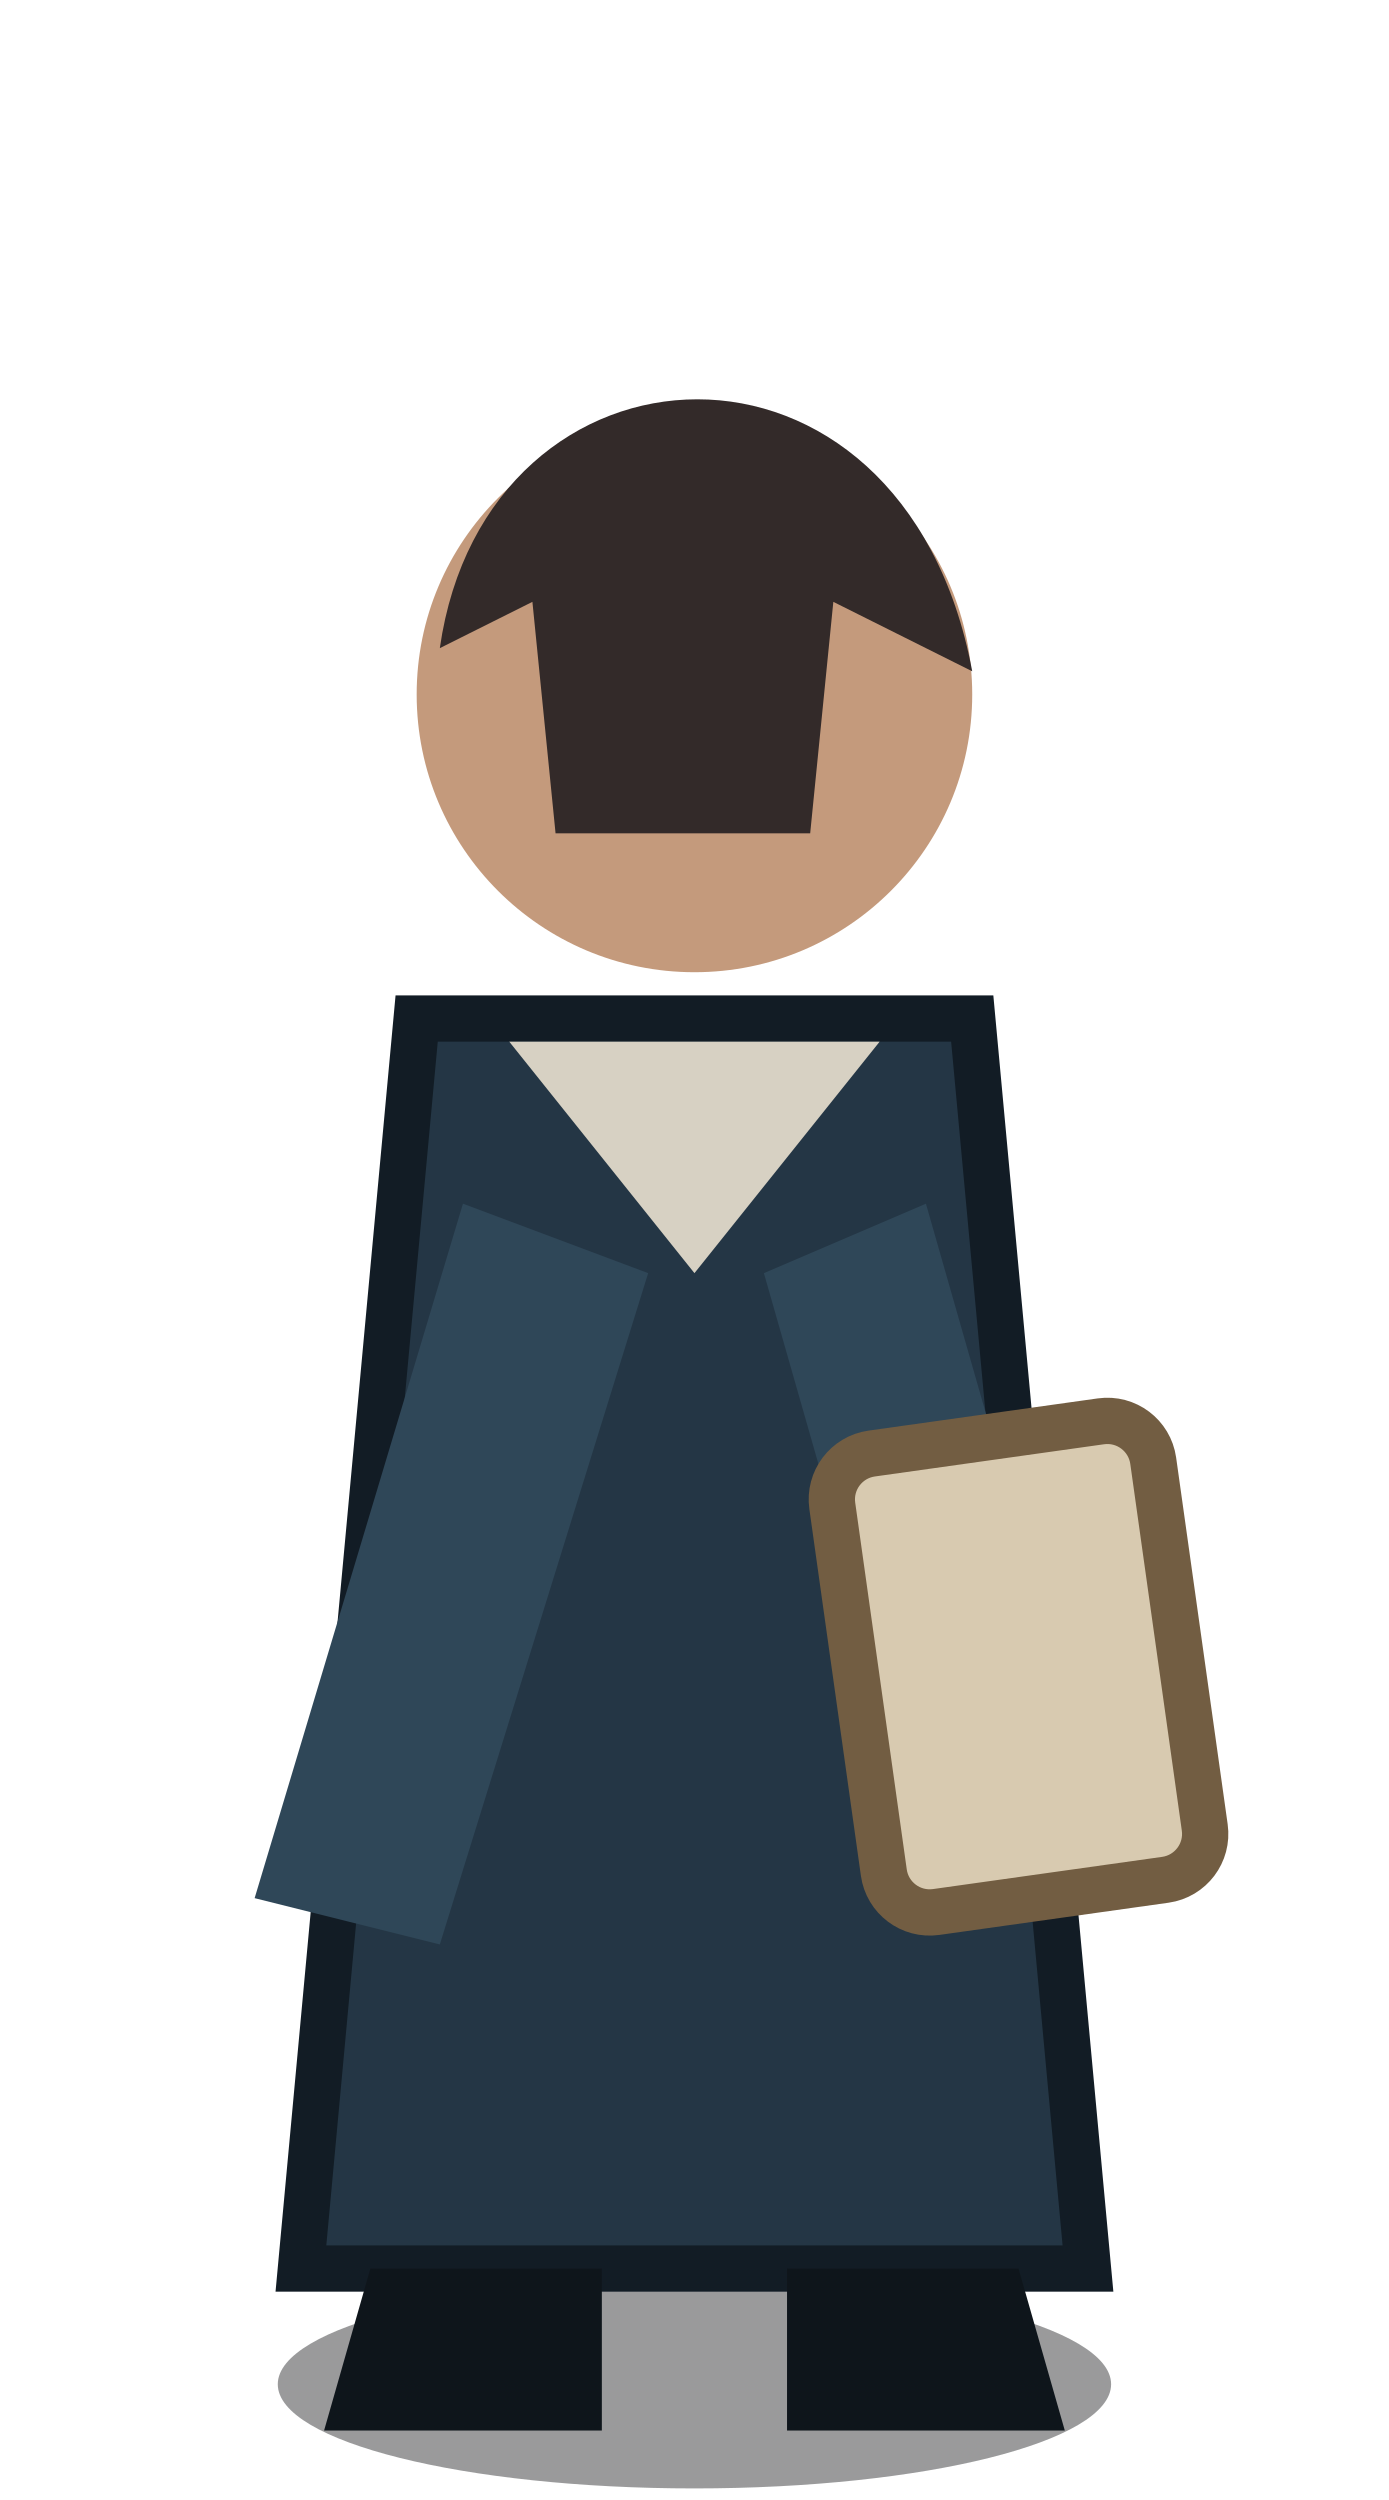
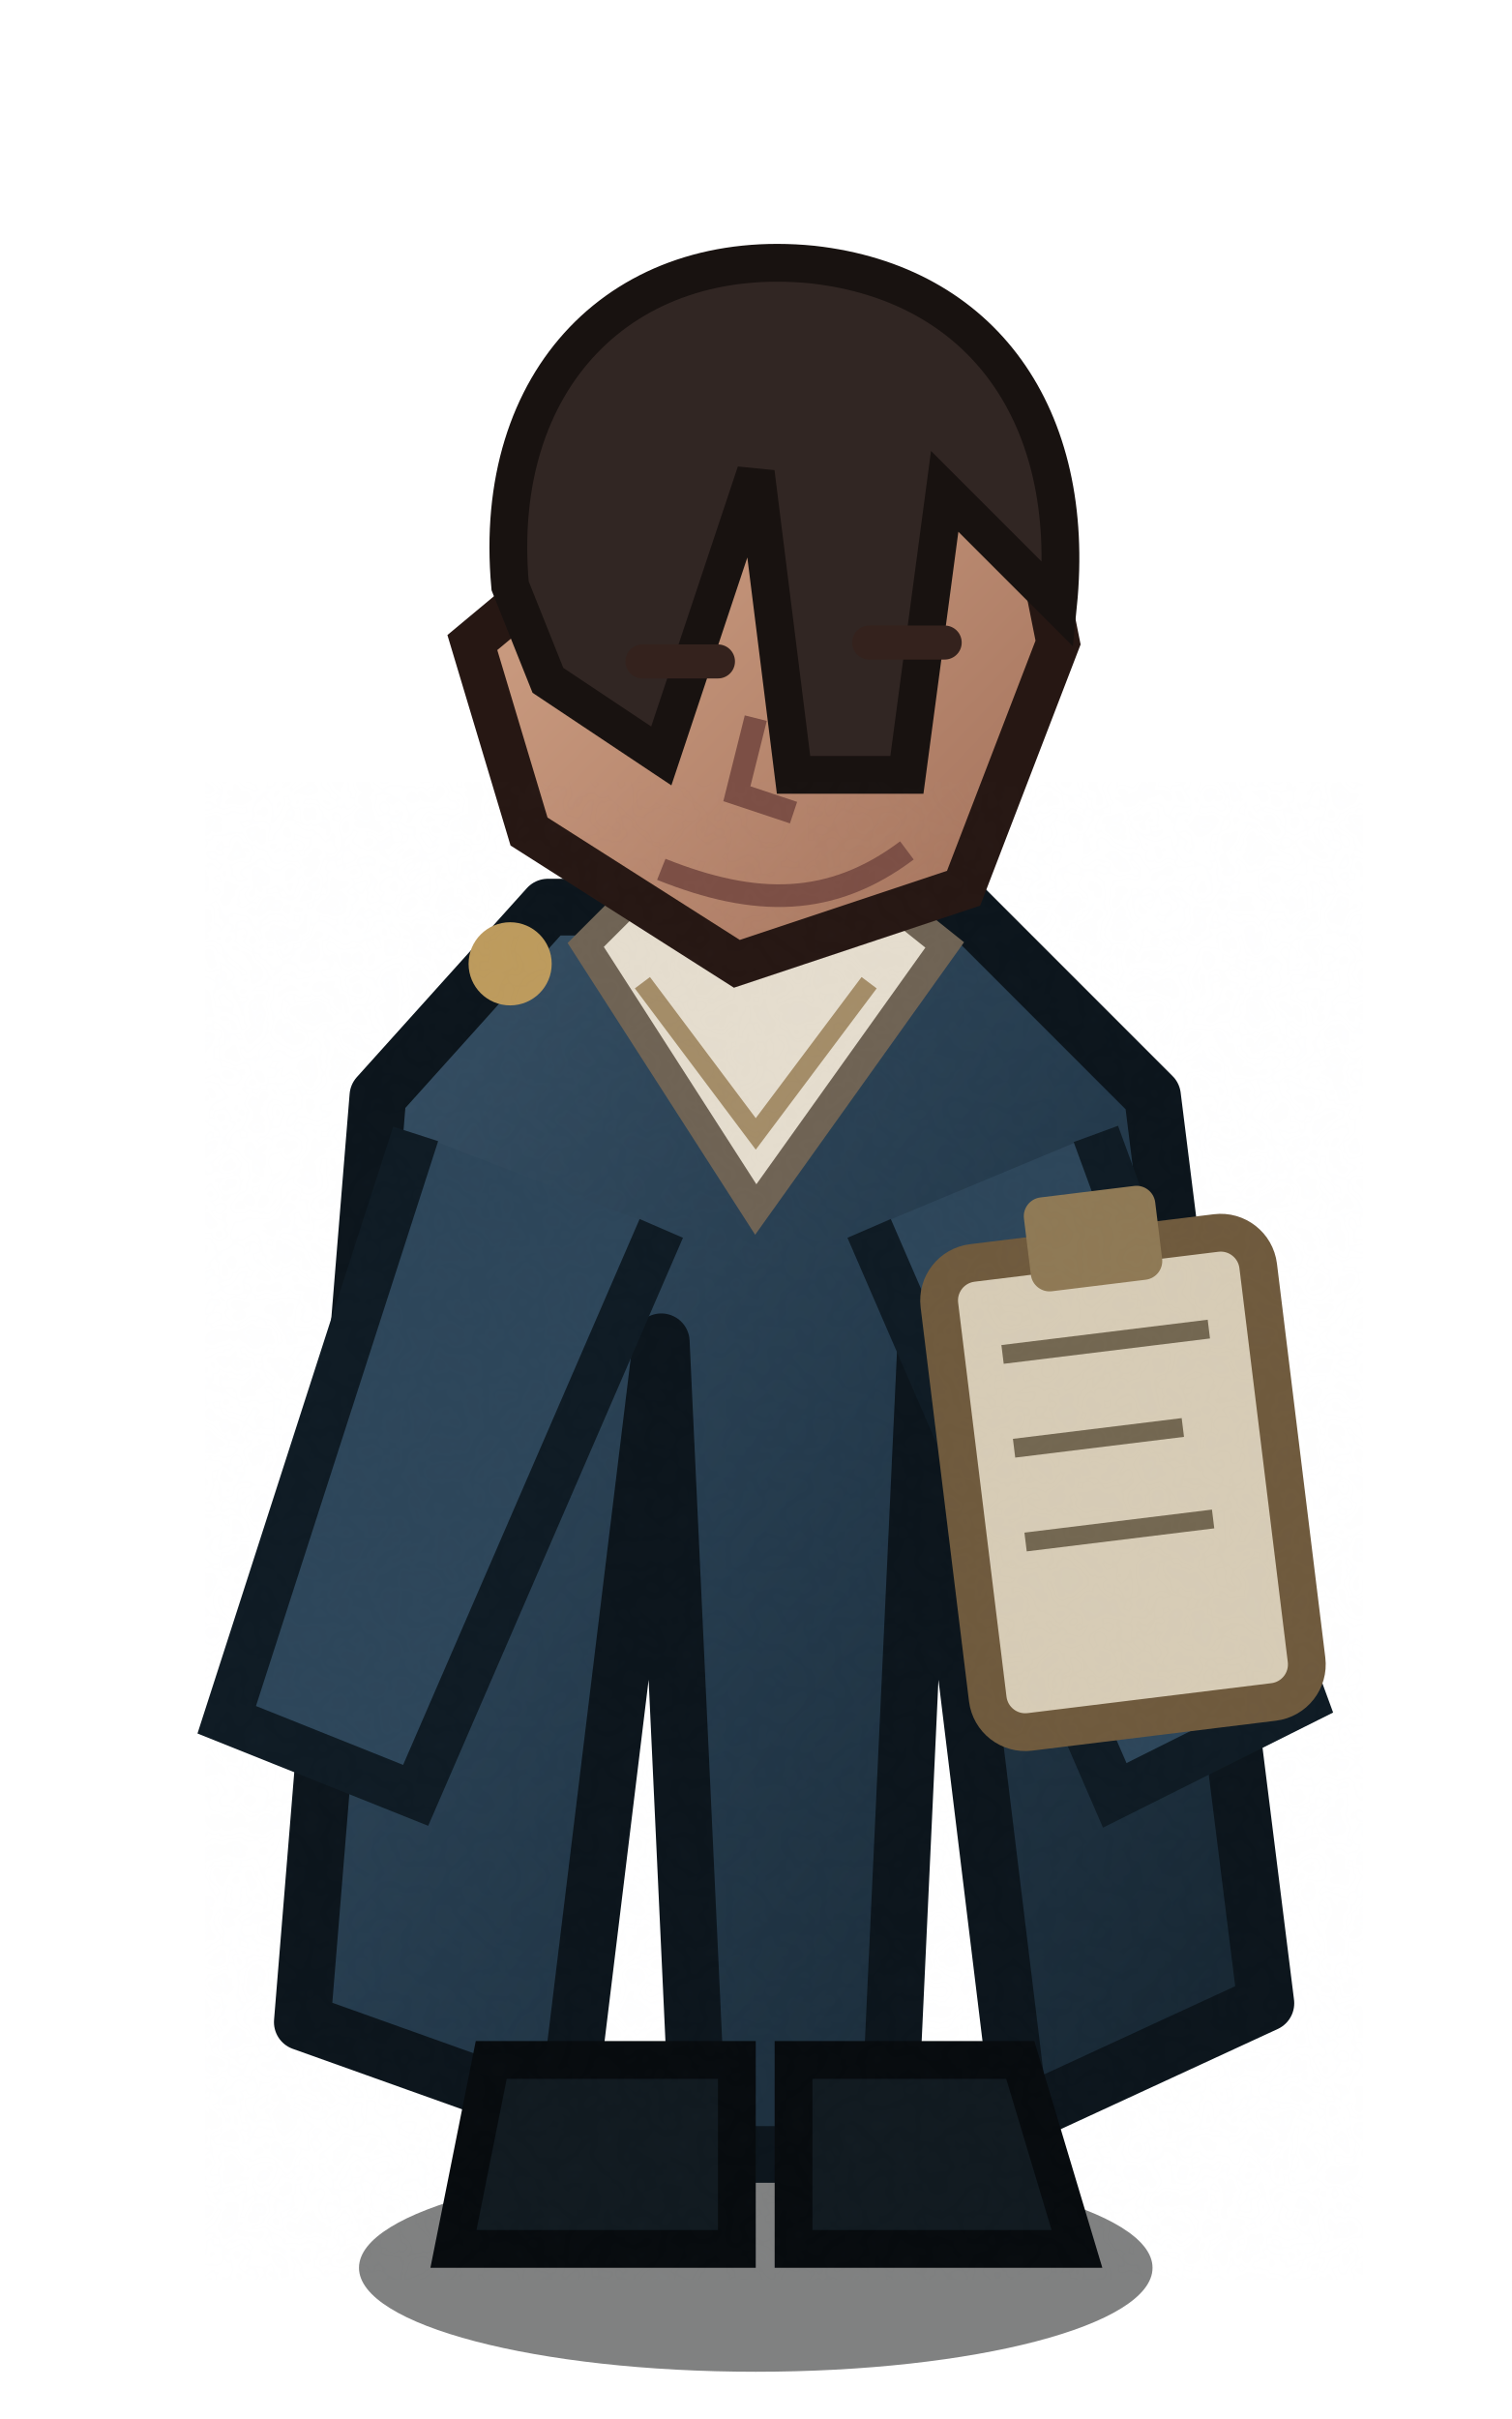
- <svg xmlns="http://www.w3.org/2000/svg" width="60" height="108" viewBox="0 0 60 108">
-   <ellipse cx="30" cy="103" rx="18" ry="4.5" fill="#020305" opacity=".4" />
-   <path d="M18 44h24l5 54H13z" fill="#243645" stroke="#121c25" stroke-width="2" />
-   <path d="M22 45 30 55l8-10" fill="#d7d1c3" />
-   <path d="M20 52 11 82l8 2 9-29M40 52l8 28-7 3-8-28" fill="#2f4758" />
-   <circle cx="30" cy="30" r="12" fill="#c49a7c" />
-   <path d="M19 28c2-14 20-15 23 1l-6-3-1 10H24l-1-10z" fill="#332a29" />
-   <rect x="37" y="62" width="14" height="20" rx="2" fill="#d8cab0" stroke="#725d42" stroke-width="2" transform="rotate(-8 44 72)" />
-   <path d="M16 98h10v7H14zM34 98h10l2 7H34z" fill="#0e151b" />
+ <svg xmlns="http://www.w3.org/2000/svg" width="80" height="128" viewBox="0 0 80 128">
+   <defs>
+     <linearGradient id="suit" x1="0" y1="0" x2="1" y2="1">
+       <stop stop-color="#385267" />
+       <stop offset=".5" stop-color="#243a4c" />
+       <stop offset="1" stop-color="#15242f" />
+     </linearGradient>
+     <linearGradient id="skin" x1="0" y1="0" x2="1" y2="1">
+       <stop stop-color="#d7a98c" />
+       <stop offset="1" stop-color="#a16f59" />
+     </linearGradient>
+     <filter id="grain">
+       <feTurbulence baseFrequency=".7" numOctaves="2" seed="3" />
+       <feColorMatrix values="0 0 0 0 .35 0 0 0 0 .38 0 0 0 0 .42 0 0 0 .08 0" />
+     </filter>
+   </defs>
+   <ellipse cx="40" cy="120" rx="21" ry="5.5" fill="#020303" opacity=".5" />
+   <path d="M29 48 20 58l-4 49 14 5 5-41 2 43h10l2-43 5 41 13-6-6-48-10-10Z" fill="url(#suit)" stroke="#0c151c" stroke-width="3" stroke-linejoin="round" />
+   <path d="M31 50 40 64l10-14-5-4H35Z" fill="#e5ddce" stroke="#6f6354" stroke-width="1.5" />
+   <path d="M34 52 40 60l6-8" fill="none" stroke="#a48d68" />
+   <path d="M22 60 12 91l10 4 13-30M58 60l11 30-10 5-13-30" fill="#2d465a" stroke="#0f1b24" stroke-width="2.5" />
+   <path d="M27 109h12v10H24l2-10Zm15 0h12l3 10H42Z" fill="#111a20" stroke="#070b0e" stroke-width="2" />
+   <path d="M31 29c1-11 17-15 23-5l2 10-5 13-12 4-11-7-3-10Z" fill="url(#skin)" stroke="#261713" stroke-width="2.3" />
+   <path d="M27 31c-1-11 6-18 16-17 9 1 14 8 13 18l-6-6-2 15h-6l-2-16-5 15-6-4Z" fill="#312623" stroke="#181210" stroke-width="2" />
+   <path d="M34 35h4M46 34h4" stroke="#34221d" stroke-width="1.8" stroke-linecap="round" />
+   <path d="M40 38l-1 4 3 1M35 46c5 2 9 2 13-1" stroke="#7c4f45" stroke-width="1.2" fill="none" />
+   <g transform="rotate(-7 59 79)">
+     <rect x="51" y="66" width="17" height="25" rx="2" fill="#d7ccb6" stroke="#6f5a3d" stroke-width="2" />
+     <path d="M54 71h11M54 76h9M54 81h10" stroke="#736751" />
+     <rect x="56" y="63" width="7" height="5" rx="1" fill="#8f7955" />
+   </g>
+   <circle cx="27" cy="51" r="2.2" fill="#bd9b5d" />
+   <path d="M29 48 20 58l-4 49 14 5 5-41 2 43h10l2-43 5 41 13-6-6-48-10-10Z" filter="url(#grain)" opacity=".2" />
</svg>
